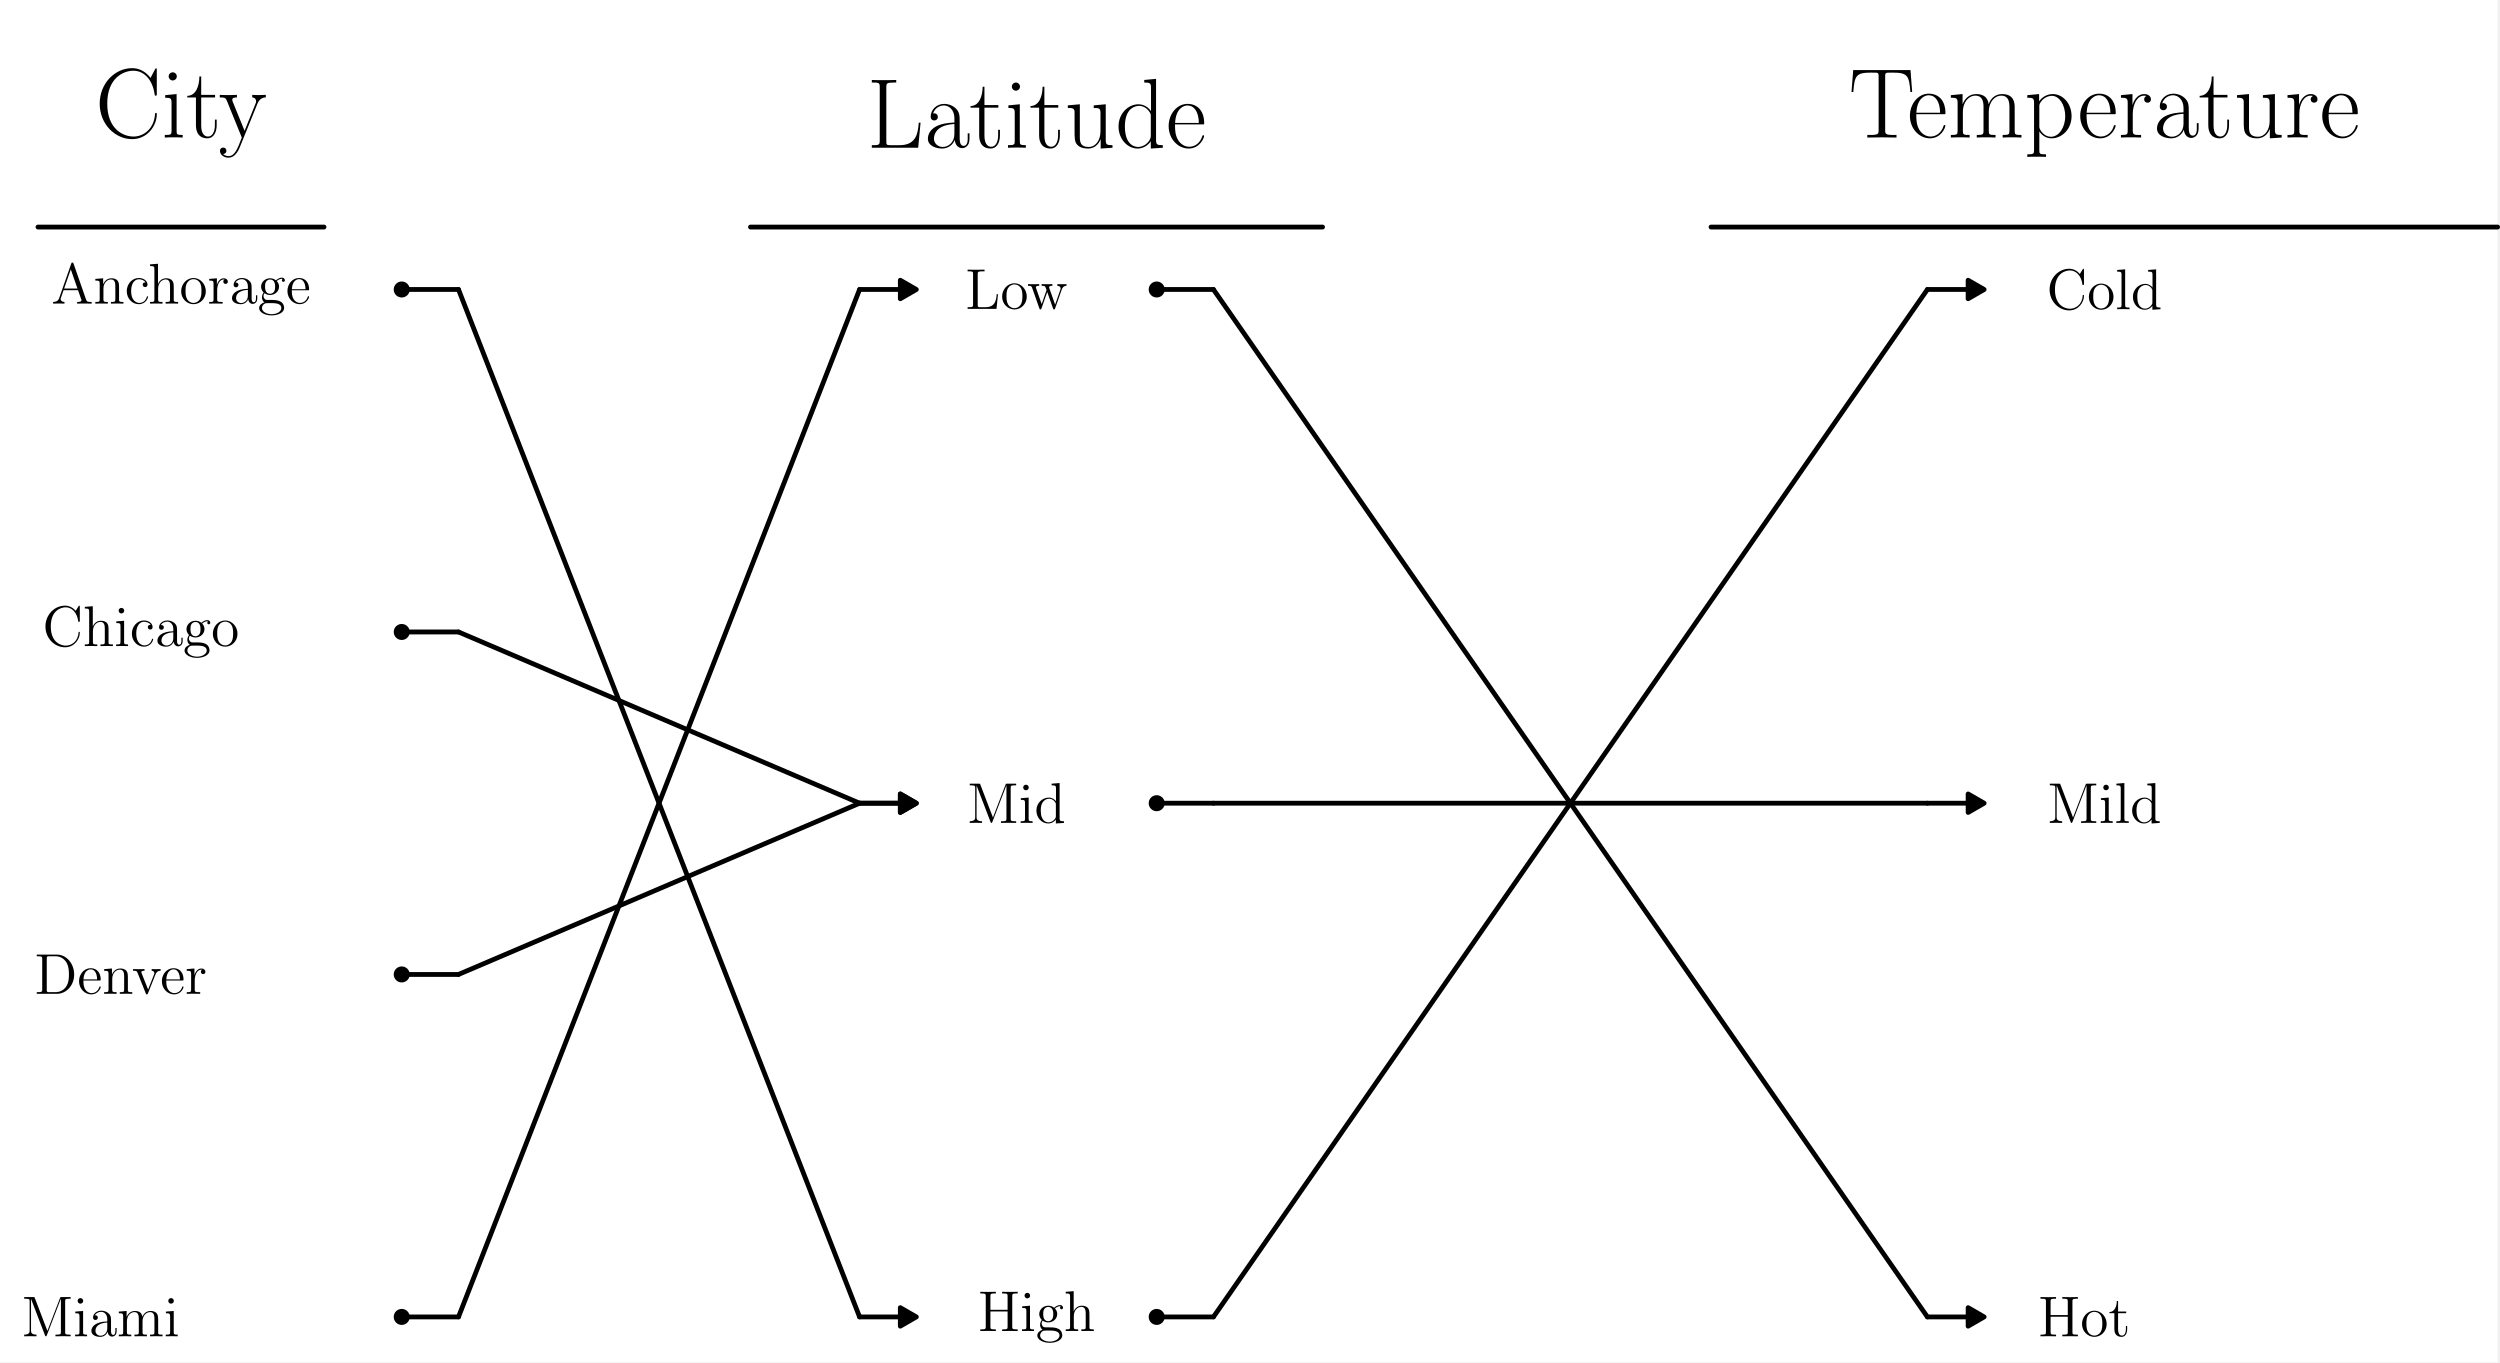
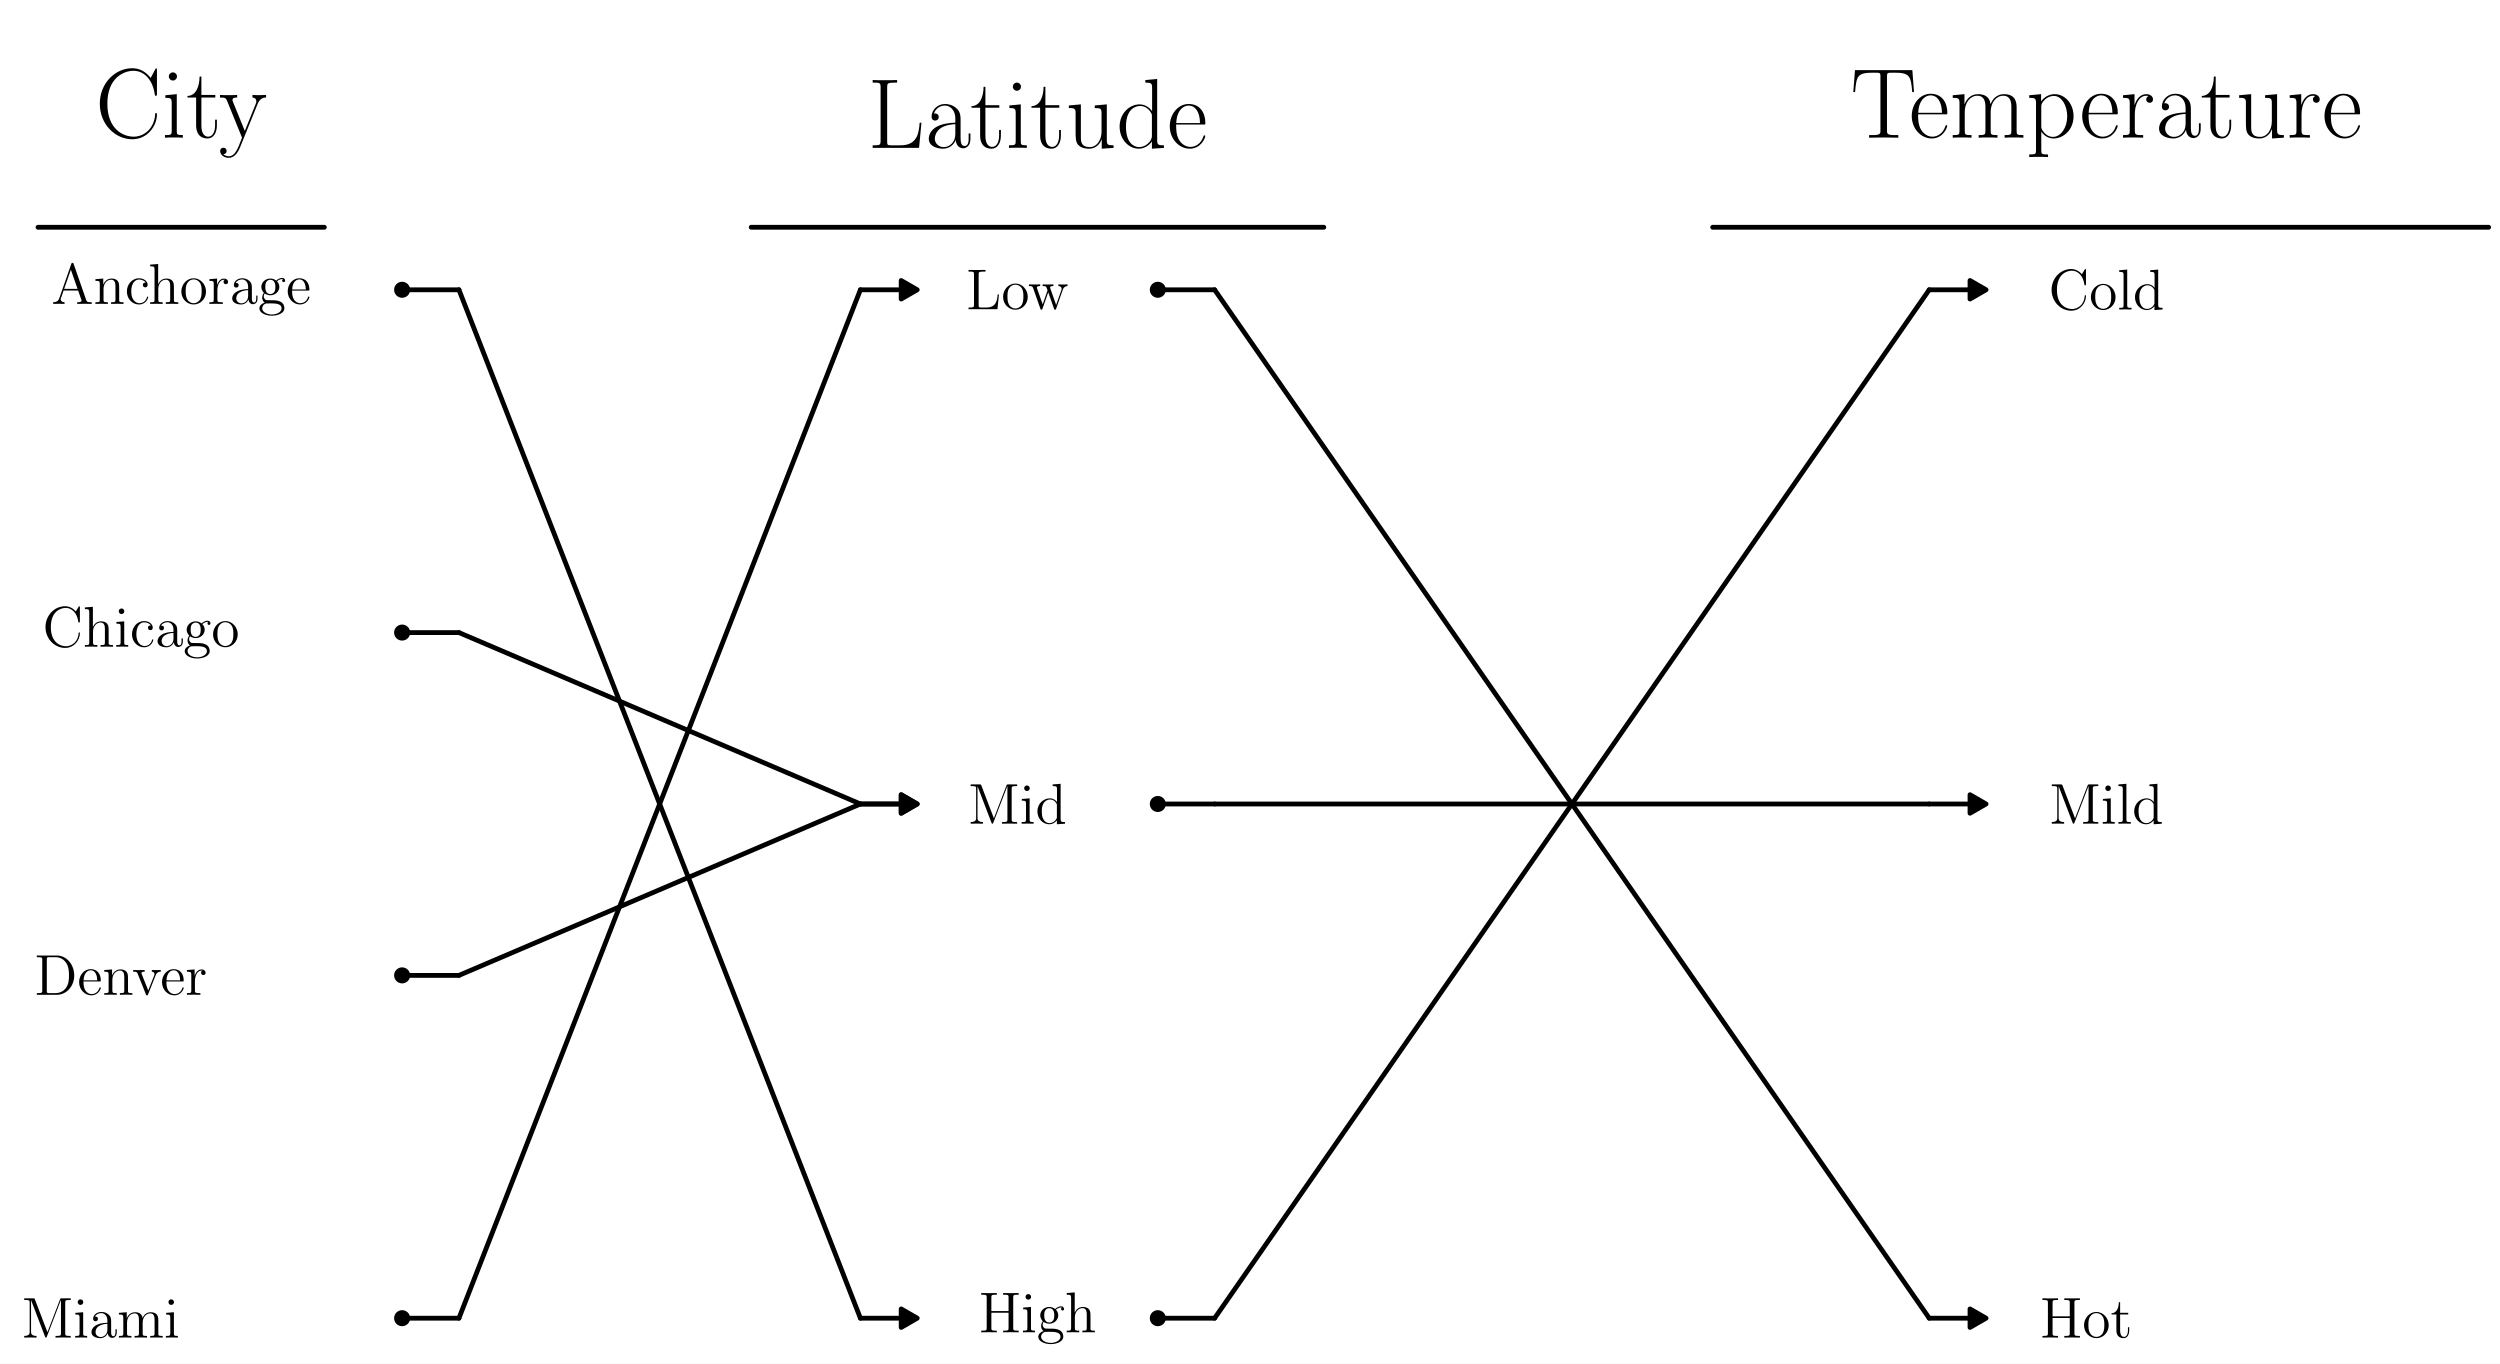
- <svg xmlns="http://www.w3.org/2000/svg" xmlns:xlink="http://www.w3.org/1999/xlink" version="1.1" width="624.222pt" height="340.157pt" viewBox="56.409 394.016 624.222 340.157">
+ <svg xmlns="http://www.w3.org/2000/svg" xmlns:xlink="http://www.w3.org/1999/xlink" version="1.1" width="623.622pt" height="340.157pt" viewBox="56.409 394.016 623.622 340.157">
  <defs>
    <path id="g0-65" d="M5.552-9.985C5.495-10.157 5.466-10.243 5.265-10.243S5.036-10.2 4.964-9.971L1.965-1.392C1.765-.803 1.363-.43 .445-.416V0C1.32-.029 1.349-.029 1.822-.029C2.224-.029 2.912-.029 3.285 0V-.416C2.683-.43 2.324-.732 2.324-1.133C2.324-1.219 2.324-1.248 2.396-1.435L3.056-3.343H6.671L7.46-1.09C7.532-.918 7.532-.889 7.532-.846C7.532-.416 6.8-.416 6.441-.416V0C6.771-.029 7.905-.029 8.306-.029S9.741-.029 10.071 0V-.416C9.139-.416 8.88-.416 8.679-1.004L5.552-9.985ZM4.863-8.536L6.528-3.759H3.199L4.863-8.536Z" />
    <path id="g0-67" d="M9.354-9.77C9.354-10.028 9.354-10.1 9.21-10.1C9.124-10.1 9.11-10.071 9.024-9.928L8.321-8.794C7.675-9.598 6.7-10.1 5.667-10.1C3.041-10.1 .775-7.833 .775-4.906C.775-1.937 3.07 .301 5.667 .301C8.02 .301 9.354-1.75 9.354-3.328C9.354-3.486 9.354-3.572 9.196-3.572C9.052-3.572 9.038-3.5 9.038-3.4C8.909-1.119 7.245-.115 5.853-.115C4.849-.115 2.109-.717 2.109-4.906C2.109-9.052 4.806-9.684 5.839-9.684C7.345-9.684 8.665-8.407 8.952-6.255C8.981-6.083 8.981-6.04 9.153-6.04C9.354-6.04 9.354-6.083 9.354-6.37V-9.77Z" />
    <path id="g0-68" d="M.603-9.798V-9.382H.889C1.922-9.382 1.965-9.239 1.965-8.708V-1.09C1.965-.56 1.922-.416 .889-.416H.603V0H5.624C8.02 0 9.942-2.152 9.942-4.806C9.942-7.575 8.005-9.798 5.624-9.798H.603ZM3.759-.416C3.127-.416 3.099-.516 3.099-.99V-8.809C3.099-9.282 3.127-9.382 3.759-9.382H5.265C6.456-9.382 7.403-8.809 7.991-7.862C8.636-6.843 8.636-5.394 8.636-4.82C8.636-4.017 8.622-2.668 7.804-1.607C7.331-1.004 6.47-.416 5.265-.416H3.759Z" />
    <path id="g0-72" d="M8.565-8.708C8.565-9.239 8.608-9.382 9.641-9.382H9.928V-9.798C9.583-9.77 8.407-9.77 7.991-9.77C7.56-9.77 6.384-9.77 6.04-9.798V-9.382H6.327C7.36-9.382 7.403-9.239 7.403-8.708V-5.308H3.113V-8.708C3.113-9.239 3.156-9.382 4.189-9.382H4.476V-9.798C4.132-9.77 2.955-9.77 2.539-9.77C2.109-9.77 .933-9.77 .588-9.798V-9.382H.875C1.908-9.382 1.951-9.239 1.951-8.708V-1.09C1.951-.56 1.908-.416 .875-.416H.588V0C.933-.029 2.109-.029 2.525-.029C2.955-.029 4.132-.029 4.476 0V-.416H4.189C3.156-.416 3.113-.56 3.113-1.09V-4.892H7.403V-1.09C7.403-.56 7.36-.416 6.327-.416H6.04V0C6.384-.029 7.56-.029 7.976-.029C8.407-.029 9.583-.029 9.928 0V-.416H9.641C8.608-.416 8.565-.56 8.565-1.09V-8.708Z" />
    <path id="g0-76" d="M8.177-3.673H7.862C7.718-2.238 7.532-.416 5.021-.416H3.773C3.142-.416 3.113-.516 3.113-.99V-8.694C3.113-9.21 3.142-9.382 4.39-9.382H4.82V-9.798C4.404-9.77 3.142-9.77 2.64-9.77C2.209-9.77 .933-9.77 .588-9.798V-9.382H.875C1.908-9.382 1.951-9.239 1.951-8.708V-1.09C1.951-.56 1.908-.416 .875-.416H.588V0H7.804L8.177-3.673Z" />
    <path id="g0-77" d="M3.3-9.526C3.199-9.798 3.185-9.798 2.855-9.798H.631V-9.382H.918C1.951-9.382 1.994-9.239 1.994-8.708V-1.478C1.994-1.09 1.994-.416 .631-.416V0C1.004-.029 1.765-.029 2.166-.029S3.328-.029 3.701 0V-.416C2.338-.416 2.338-1.09 2.338-1.478V-9.311H2.353L5.81-.273C5.868-.115 5.911 0 6.054 0C6.183 0 6.212-.072 6.298-.287L9.784-9.382H9.798V-1.09C9.798-.56 9.755-.416 8.722-.416H8.436V0C8.766-.029 9.913-.029 10.329-.029S11.893-.029 12.223 0V-.416H11.936C10.903-.416 10.86-.56 10.86-1.09V-8.708C10.86-9.239 10.903-9.382 11.936-9.382H12.223V-9.798H9.999C9.684-9.798 9.669-9.784 9.555-9.512L6.427-1.349L3.3-9.526Z" />
    <path id="g0-97" d="M5.538-3.83C5.538-4.605 5.538-5.179 4.906-5.738C4.404-6.198 3.759-6.398 3.127-6.398C1.951-6.398 1.047-5.624 1.047-4.691C1.047-4.275 1.32-4.074 1.65-4.074C1.994-4.074 2.238-4.318 2.238-4.663C2.238-5.251 1.722-5.251 1.506-5.251C1.836-5.853 2.525-6.111 3.099-6.111C3.759-6.111 4.605-5.566 4.605-4.275V-3.701C1.722-3.658 .631-2.453 .631-1.349C.631-.215 1.951 .143 2.826 .143C3.773 .143 4.419-.43 4.691-1.119C4.749-.445 5.193 .072 5.81 .072C6.111 .072 6.944-.129 6.944-1.277V-2.08H6.628V-1.277C6.628-.459 6.284-.344 6.083-.344C5.538-.344 5.538-1.105 5.538-1.32V-3.83ZM4.605-2.023C4.605-.617 3.558-.143 2.941-.143C2.238-.143 1.65-.66 1.65-1.349C1.65-3.242 4.089-3.414 4.605-3.443V-2.023Z" />
    <path id="g0-99" d="M5.193-5.308C5.021-5.308 4.49-5.308 4.49-4.72C4.49-4.376 4.734-4.132 5.079-4.132C5.409-4.132 5.681-4.333 5.681-4.749C5.681-5.71 4.677-6.398 3.515-6.398C1.836-6.398 .502-4.906 .502-3.099C.502-1.262 1.879 .143 3.5 .143C5.394 .143 5.825-1.578 5.825-1.707S5.724-1.836 5.681-1.836C5.552-1.836 5.538-1.793 5.495-1.621C5.179-.603 4.404-.172 3.63-.172C2.754-.172 1.592-.933 1.592-3.113C1.592-5.495 2.812-6.083 3.529-6.083C4.074-6.083 4.863-5.868 5.193-5.308Z" />
    <path id="g0-100" d="M4.304-9.798V-9.382C5.279-9.382 5.394-9.282 5.394-8.579V-5.409C5.093-5.825 4.476-6.327 3.601-6.327C1.937-6.327 .502-4.921 .502-3.084C.502-1.262 1.865 .143 3.443 .143C4.533 .143 5.165-.574 5.365-.846V.143L7.388 0V-.416C6.413-.416 6.298-.516 6.298-1.219V-9.956L4.304-9.798ZM5.365-1.679C5.365-1.42 5.365-1.377 5.165-1.062C4.82-.56 4.232-.143 3.515-.143C3.142-.143 1.592-.287 1.592-3.07C1.592-4.103 1.765-4.677 2.08-5.15C2.367-5.595 2.941-6.04 3.658-6.04C4.548-6.04 5.05-5.394 5.193-5.165C5.365-4.921 5.365-4.892 5.365-4.634V-1.679Z" />
    <path id="g0-101" d="M5.495-3.328C5.81-3.328 5.839-3.328 5.839-3.601C5.839-5.05 5.064-6.398 3.328-6.398C1.693-6.398 .43-4.921 .43-3.142C.43-1.248 1.894 .143 3.486 .143C5.193 .143 5.839-1.406 5.839-1.707C5.839-1.793 5.767-1.851 5.681-1.851C5.566-1.851 5.538-1.779 5.509-1.707C5.136-.502 4.175-.172 3.572-.172S1.521-.574 1.521-3.056V-3.328H5.495ZM1.535-3.601C1.65-5.853 2.912-6.111 3.314-6.111C4.849-6.111 4.935-4.089 4.949-3.601H1.535Z" />
    <path id="g0-103" d="M1.707-2.597C2.381-2.152 2.955-2.152 3.113-2.152C4.404-2.152 5.365-3.127 5.365-4.232C5.365-4.619 5.251-5.165 4.792-5.624C5.351-6.198 6.025-6.198 6.097-6.198C6.155-6.198 6.226-6.198 6.284-6.169C6.14-6.111 6.068-5.968 6.068-5.81C6.068-5.609 6.212-5.437 6.441-5.437C6.556-5.437 6.814-5.509 6.814-5.825C6.814-6.083 6.614-6.484 6.111-6.484C5.365-6.484 4.806-6.025 4.605-5.81C4.175-6.14 3.673-6.327 3.127-6.327C1.836-6.327 .875-5.351 .875-4.246C.875-3.429 1.377-2.898 1.521-2.769C1.349-2.554 1.09-2.138 1.09-1.578C1.09-.746 1.592-.387 1.707-.316C1.047-.129 .387 .387 .387 1.133C.387 2.123 1.736 2.941 3.5 2.941C5.208 2.941 6.628 2.181 6.628 1.105C6.628 .746 6.528-.1 5.667-.545C4.935-.918 4.218-.918 2.984-.918C2.109-.918 2.008-.918 1.75-1.191C1.607-1.334 1.478-1.607 1.478-1.908C1.478-2.152 1.564-2.396 1.707-2.597ZM3.127-2.453C1.865-2.453 1.865-3.902 1.865-4.232C1.865-4.49 1.865-5.079 2.109-5.466C2.381-5.882 2.812-6.025 3.113-6.025C4.376-6.025 4.376-4.576 4.376-4.246C4.376-3.988 4.376-3.4 4.132-3.013C3.859-2.597 3.429-2.453 3.127-2.453ZM3.515 2.64C2.138 2.64 1.09 1.937 1.09 1.119C1.09 1.004 1.119 .445 1.664 .072C1.98-.129 2.109-.129 3.113-.129C4.304-.129 5.925-.129 5.925 1.119C5.925 1.965 4.835 2.64 3.515 2.64Z" />
    <path id="g0-104" d="M6.384-3.486C6.384-4.82 6.384-5.222 6.054-5.681C5.638-6.241 4.964-6.327 4.476-6.327C3.242-6.327 2.668-5.394 2.468-4.949H2.453V-9.956L.459-9.798V-9.382C1.435-9.382 1.549-9.282 1.549-8.579V-1.062C1.549-.416 1.392-.416 .459-.416V0C.832-.029 1.607-.029 2.008-.029C2.425-.029 3.199-.029 3.572 0V-.416C2.654-.416 2.482-.416 2.482-1.062V-3.73C2.482-5.236 3.472-6.04 4.361-6.04S5.452-5.308 5.452-4.433V-1.062C5.452-.416 5.294-.416 4.361-.416V0C4.734-.029 5.509-.029 5.911-.029C6.327-.029 7.101-.029 7.474 0V-.416C6.757-.416 6.398-.416 6.384-.846V-3.486Z" />
    <path id="g0-105" d="M2.496-8.837C2.496-9.21 2.195-9.54 1.793-9.54C1.42-9.54 1.105-9.239 1.105-8.852C1.105-8.421 1.449-8.149 1.793-8.149C2.238-8.149 2.496-8.522 2.496-8.837ZM.516-6.169V-5.753C1.435-5.753 1.564-5.667 1.564-4.964V-1.062C1.564-.416 1.406-.416 .473-.416V0C.875-.029 1.564-.029 1.98-.029C2.138-.029 2.97-.029 3.457 0V-.416C2.525-.416 2.468-.488 2.468-1.047V-6.327L.516-6.169Z" />
    <path id="g0-108" d="M2.468-9.956L.473-9.798V-9.382C1.449-9.382 1.564-9.282 1.564-8.579V-1.062C1.564-.416 1.406-.416 .473-.416V0C.875-.029 1.578-.029 2.008-.029S3.156-.029 3.558 0V-.416C2.64-.416 2.468-.416 2.468-1.062V-9.956Z" />
    <path id="g0-109" d="M10.286-3.486C10.286-4.82 10.286-5.222 9.956-5.681C9.54-6.241 8.866-6.327 8.378-6.327C7.187-6.327 6.585-5.466 6.355-4.906C6.155-6.011 5.38-6.327 4.476-6.327C3.084-6.327 2.539-5.136 2.425-4.849H2.41V-6.327L.459-6.169V-5.753C1.435-5.753 1.549-5.652 1.549-4.949V-1.062C1.549-.416 1.392-.416 .459-.416V0C.832-.029 1.607-.029 2.008-.029C2.425-.029 3.199-.029 3.572 0V-.416C2.654-.416 2.482-.416 2.482-1.062V-3.73C2.482-5.236 3.472-6.04 4.361-6.04S5.452-5.308 5.452-4.433V-1.062C5.452-.416 5.294-.416 4.361-.416V0C4.734-.029 5.509-.029 5.911-.029C6.327-.029 7.101-.029 7.474 0V-.416C6.556-.416 6.384-.416 6.384-1.062V-3.73C6.384-5.236 7.374-6.04 8.263-6.04S9.354-5.308 9.354-4.433V-1.062C9.354-.416 9.196-.416 8.263-.416V0C8.636-.029 9.411-.029 9.813-.029C10.229-.029 11.004-.029 11.377 0V-.416C10.659-.416 10.301-.416 10.286-.846V-3.486Z" />
    <path id="g0-110" d="M6.384-3.486C6.384-4.82 6.384-5.222 6.054-5.681C5.638-6.241 4.964-6.327 4.476-6.327C3.084-6.327 2.539-5.136 2.425-4.849H2.41V-6.327L.459-6.169V-5.753C1.435-5.753 1.549-5.652 1.549-4.949V-1.062C1.549-.416 1.392-.416 .459-.416V0C.832-.029 1.607-.029 2.008-.029C2.425-.029 3.199-.029 3.572 0V-.416C2.654-.416 2.482-.416 2.482-1.062V-3.73C2.482-5.236 3.472-6.04 4.361-6.04S5.452-5.308 5.452-4.433V-1.062C5.452-.416 5.294-.416 4.361-.416V0C4.734-.029 5.509-.029 5.911-.029C6.327-.029 7.101-.029 7.474 0V-.416C6.757-.416 6.398-.416 6.384-.846V-3.486Z" />
    <path id="g0-111" d="M6.585-3.07C6.585-4.921 5.179-6.398 3.515-6.398C1.793-6.398 .43-4.878 .43-3.07C.43-1.234 1.865 .143 3.5 .143C5.193 .143 6.585-1.262 6.585-3.07ZM3.515-.172C2.984-.172 2.338-.402 1.922-1.105C1.535-1.75 1.521-2.597 1.521-3.199C1.521-3.744 1.521-4.619 1.965-5.265C2.367-5.882 2.998-6.111 3.5-6.111C4.06-6.111 4.663-5.853 5.05-5.294C5.495-4.634 5.495-3.73 5.495-3.199C5.495-2.697 5.495-1.808 5.122-1.133C4.72-.445 4.06-.172 3.515-.172Z" />
    <path id="g0-114" d="M2.396-3.343C2.396-4.734 2.97-6.04 4.074-6.04C4.189-6.04 4.218-6.04 4.275-6.025C4.16-5.968 3.931-5.882 3.931-5.495C3.931-5.079 4.261-4.921 4.49-4.921C4.777-4.921 5.064-5.107 5.064-5.495C5.064-5.925 4.677-6.327 4.06-6.327C2.841-6.327 2.425-5.007 2.338-4.734H2.324V-6.327L.402-6.169V-5.753C1.377-5.753 1.492-5.652 1.492-4.949V-1.062C1.492-.416 1.334-.416 .402-.416V0C.803-.029 1.592-.029 2.023-.029C2.41-.029 3.429-.029 3.759 0V-.416H3.472C2.425-.416 2.396-.574 2.396-1.09V-3.343Z" />
    <path id="g0-116" d="M2.41-5.767H4.433V-6.183H2.41V-8.823H2.095C2.08-7.474 1.564-6.097 .258-6.054V-5.767H1.478V-1.779C1.478-.187 2.539 .143 3.3 .143C4.203 .143 4.677-.746 4.677-1.779V-2.597H4.361V-1.808C4.361-.775 3.945-.172 3.386-.172C2.41-.172 2.41-1.506 2.41-1.75V-5.767Z" />
    <path id="g0-118" d="M5.853-4.82C5.982-5.136 6.226-5.753 7.144-5.767V-6.183C6.728-6.155 6.528-6.155 6.083-6.155C5.782-6.155 5.566-6.155 4.906-6.183V-5.767C5.509-5.738 5.581-5.308 5.581-5.15C5.581-5.021 5.552-4.949 5.48-4.777L4.017-1.076L2.41-5.122C2.338-5.322 2.324-5.322 2.324-5.394C2.324-5.767 2.869-5.767 3.127-5.767V-6.183C2.769-6.155 2.023-6.155 1.635-6.155C1.162-6.155 1.133-6.155 .258-6.183V-5.767C1.062-5.767 1.205-5.71 1.377-5.265L3.429-.129C3.5 .072 3.529 .143 3.701 .143C3.802 .143 3.888 .115 3.988-.129L5.853-4.82Z" />
    <path id="g0-119" d="M8.679-4.82C8.995-5.724 9.626-5.753 9.87-5.767V-6.183C9.512-6.155 9.253-6.155 8.809-6.155C8.393-6.155 8.364-6.155 7.589-6.183V-5.767C8.235-5.738 8.407-5.351 8.407-5.079C8.407-5.064 8.407-4.964 8.349-4.82L7.03-1.062L5.595-5.122C5.523-5.294 5.523-5.322 5.523-5.365C5.523-5.767 6.054-5.767 6.355-5.767V-6.183C5.954-6.155 5.365-6.155 4.949-6.155C4.49-6.155 4.462-6.155 3.658-6.183V-5.767C4.203-5.767 4.39-5.738 4.548-5.552C4.619-5.466 4.792-4.992 4.892-4.706L3.673-1.205L2.295-5.107C2.224-5.294 2.224-5.322 2.224-5.38C2.224-5.767 2.783-5.767 3.056-5.767V-6.183C2.697-6.155 1.98-6.155 1.592-6.155C1.191-6.155 1.162-6.155 .258-6.183V-5.767C.99-5.767 1.133-5.71 1.291-5.251L3.099-.115C3.156 .043 3.199 .143 3.357 .143C3.486 .143 3.558 .1 3.63-.129L5.064-4.218L6.499-.129C6.571 .1 6.642 .143 6.771 .143C6.929 .143 6.972 .043 7.03-.115L8.679-4.82Z" />
    <path id="g1-67" d="M15.393-16.83C15.393-17.277 15.368-17.301 15.219-17.301C15.12-17.301 15.095-17.277 14.922-16.979L13.831-14.897C12.617-16.434 11.129-17.326 9.221-17.326C4.982-17.326 1.14-13.583 1.14-8.477C1.14-3.321 4.982 .397 9.246 .397C13.038 .397 15.393-2.95 15.393-5.8C15.393-6.048 15.393-6.147 15.17-6.147C14.971-6.147 14.971-6.073 14.947-5.85C14.748-2.38 12.27-.248 9.593-.248C7.064-.248 3.024-2.033 3.024-8.477C3.024-14.947 7.139-16.682 9.543-16.682C12.344-16.682 14.376-14.253 14.847-10.807C14.897-10.51 14.897-10.46 15.12-10.46C15.393-10.46 15.393-10.51 15.393-10.956V-16.83Z" />
    <path id="g1-76" d="M13.435-6.271H12.988C12.79-3.817 12.468-.644 8.229-.644H5.924C4.933-.644 4.883-.768 4.883-1.611V-15.145C4.883-16.037 4.933-16.285 6.816-16.285H7.362V-16.93C6.345-16.88 5.156-16.88 4.139-16.88C3.371-16.88 1.983-16.88 1.264-16.93V-16.285C2.974-16.285 3.247-16.285 3.247-15.17V-1.76C3.247-.644 2.974-.644 1.264-.644V0H12.84L13.435-6.271Z" />
    <path id="g1-84" d="M15.418-16.855H1.115L.694-11.377H1.14C1.462-15.492 1.809-16.211 5.627-16.211C6.073-16.211 6.792-16.211 6.99-16.186C7.461-16.112 7.461-15.814 7.461-15.244V-1.809C7.461-.917 7.387-.644 5.329-.644H4.635V0C5.825-.025 7.064-.05 8.279-.05S10.733-.025 11.923 0V-.644H11.229C9.171-.644 9.097-.917 9.097-1.809V-15.244C9.097-15.789 9.097-16.087 9.543-16.186C9.741-16.211 10.46-16.211 10.906-16.211C14.699-16.211 15.071-15.492 15.393-11.377H15.839L15.418-16.855Z" />
    <path id="g1-97" d="M8.923-6.42C8.923-8.056 8.923-8.923 7.882-9.89C6.965-10.708 5.899-10.956 5.057-10.956C3.098-10.956 1.686-9.419 1.686-7.783C1.686-6.866 2.429-6.816 2.578-6.816C2.9-6.816 3.47-7.015 3.47-7.709C3.47-8.328 2.999-8.601 2.578-8.601C2.479-8.601 2.355-8.576 2.28-8.552C2.801-10.113 4.139-10.559 5.007-10.559C6.246-10.559 7.61-9.469 7.61-7.387V-6.296C6.147-6.246 4.387-6.048 2.999-5.304C1.438-4.437 .991-3.198 .991-2.256C.991-.347 3.222 .198 4.536 .198C5.899 .198 7.163-.57 7.709-1.983C7.758-.892 8.452 .099 9.543 .099C10.064 .099 11.377-.248 11.377-2.206V-3.594H10.931V-2.181C10.931-.669 10.262-.471 9.94-.471C8.923-.471 8.923-1.76 8.923-2.851V-6.42ZM7.61-3.445C7.61-1.289 6.073-.198 4.71-.198C3.47-.198 2.503-1.115 2.503-2.256C2.503-2.999 2.826-4.313 4.263-5.106C5.453-5.775 6.816-5.875 7.61-5.924V-3.445Z" />
    <path id="g1-100" d="M7.238-16.93V-16.285C8.7-16.285 8.923-16.136 8.923-14.947V-9.146C8.824-9.27 7.808-10.857 5.8-10.857C3.272-10.857 .818-8.601 .818-5.329C.818-2.082 3.123 .198 5.552 .198C7.659 .198 8.75-1.438 8.874-1.611V.198L11.873 0V-.644C10.411-.644 10.187-.793 10.187-1.983V-17.202L7.238-16.93ZM8.874-2.974C8.874-2.231 8.428-1.562 7.857-1.066C7.015-.322 6.172-.198 5.701-.198C4.982-.198 2.404-.57 2.404-5.304C2.404-10.163 5.28-10.46 5.924-10.46C7.064-10.46 7.981-9.816 8.552-8.923C8.874-8.403 8.874-8.328 8.874-7.882V-2.974Z" />
    <path id="g1-101" d="M9.444-5.825C9.543-5.924 9.543-5.974 9.543-6.222C9.543-8.75 8.205-10.956 5.379-10.956C2.751-10.956 .669-8.452 .669-5.404C.669-2.181 3.024 .198 5.651 .198C8.428 .198 9.518-2.429 9.518-2.95C9.518-3.123 9.37-3.123 9.32-3.123C9.146-3.123 9.122-3.074 9.022-2.776C8.477-1.091 7.114-.248 5.825-.248C4.759-.248 3.693-.843 3.024-1.933C2.256-3.198 2.256-4.66 2.256-5.825H9.444ZM2.28-6.197C2.454-9.766 4.363-10.559 5.354-10.559C7.04-10.559 8.18-8.973 8.205-6.197H2.28Z" />
    <path id="g1-105" d="M3.842-15.269C3.842-15.814 3.396-16.285 2.826-16.285C2.28-16.285 1.809-15.839 1.809-15.269C1.809-14.724 2.256-14.253 2.826-14.253C3.371-14.253 3.842-14.699 3.842-15.269ZM.942-10.584V-9.94C2.33-9.94 2.528-9.791 2.528-8.601V-1.71C2.528-.768 2.429-.644 .843-.644V0C1.438-.05 2.503-.05 3.123-.05C3.718-.05 4.734-.05 5.304 0V-.644C3.842-.644 3.792-.793 3.792-1.686V-10.857L.942-10.584Z" />
    <path id="g1-109" d="M16.756-7.535C16.756-8.775 16.533-10.857 13.583-10.857C11.898-10.857 10.733-9.717 10.287-8.378H10.262C9.964-10.411 8.502-10.857 7.114-10.857C5.156-10.857 4.139-9.345 3.768-8.353H3.743V-10.857L.818-10.584V-9.94C2.28-9.94 2.503-9.791 2.503-8.601V-1.71C2.503-.768 2.404-.644 .818-.644V0C1.413-.05 2.503-.05 3.148-.05S4.908-.05 5.503 0V-.644C3.916-.644 3.817-.744 3.817-1.71V-6.469C3.817-8.75 5.205-10.46 6.94-10.46C8.775-10.46 8.973-8.824 8.973-7.634V-1.71C8.973-.768 8.874-.644 7.287-.644V0C7.882-.05 8.973-.05 9.617-.05S11.377-.05 11.972 0V-.644C10.386-.644 10.287-.744 10.287-1.71V-6.469C10.287-8.75 11.675-10.46 13.41-10.46C15.244-10.46 15.442-8.824 15.442-7.634V-1.71C15.442-.768 15.343-.644 13.757-.644V0C14.352-.05 15.442-.05 16.087-.05S17.847-.05 18.442 0V-.644C16.855-.644 16.756-.744 16.756-1.71V-7.535Z" />
    <path id="g1-112" d="M5.453 4.189C3.867 4.189 3.768 4.09 3.768 3.123V-1.512C4.486-.471 5.528 .198 6.841 .198C9.32 .198 11.823-1.983 11.823-5.354C11.823-8.477 9.667-10.857 7.114-10.857C5.627-10.857 4.412-10.039 3.718-9.047V-10.857L.768-10.584V-9.94C2.231-9.94 2.454-9.791 2.454-8.601V3.123C2.454 4.065 2.355 4.189 .768 4.189V4.833C1.363 4.784 2.454 4.784 3.098 4.784S4.858 4.784 5.453 4.833V4.189ZM3.768-7.783C3.768-8.13 3.768-8.651 4.734-9.568C4.858-9.667 5.701-10.411 6.94-10.411C8.75-10.411 10.237-8.155 10.237-5.329S8.651-.198 6.693-.198C5.8-.198 4.833-.62 4.09-1.785C3.768-2.33 3.768-2.479 3.768-2.875V-7.783Z" />
    <path id="g1-114" d="M3.718-5.85C3.718-8.229 4.734-10.46 6.593-10.46C6.767-10.46 6.94-10.435 7.114-10.361C7.114-10.361 6.569-10.187 6.569-9.543C6.569-8.948 7.04-8.7 7.411-8.7C7.709-8.7 8.254-8.874 8.254-9.568C8.254-10.361 7.461-10.857 6.618-10.857C4.734-10.857 3.916-9.022 3.668-8.155H3.644V-10.857L.768-10.584V-9.94C2.231-9.94 2.454-9.791 2.454-8.601V-1.71C2.454-.768 2.355-.644 .768-.644V0C1.363-.05 2.503-.05 3.148-.05C3.867-.05 5.131-.05 5.8 0V-.644C4.016-.644 3.718-.644 3.718-1.76V-5.85Z" />
    <path id="g1-116" d="M3.743-10.014H7.213V-10.658H3.743V-15.244H3.297C3.247-12.691 2.38-10.46 .273-10.411V-10.014H2.429V-3.049C2.429-2.578 2.429 .198 5.304 .198C6.767 .198 7.61-1.239 7.61-3.074V-4.486H7.163V-3.098C7.163-1.388 6.494-.248 5.453-.248C4.734-.248 3.743-.744 3.743-2.999V-10.014Z" />
    <path id="g1-117" d="M7.287-10.584V-9.94C8.75-9.94 8.973-9.791 8.973-8.601V-4.09C8.973-2.008 7.857-.198 6.023-.198C3.991-.198 3.817-1.413 3.817-2.702V-10.857L.818-10.584V-9.94C1.809-9.94 2.479-9.94 2.503-8.948V-4.189C2.503-2.528 2.503-1.462 3.148-.768C3.47-.446 4.09 .198 5.875 .198C7.981 .198 8.799-1.586 8.998-2.107H9.022V.198L11.972 0V-.644C10.51-.644 10.287-.793 10.287-1.983V-10.857L7.287-10.584Z" />
    <path id="g1-121" d="M9.667-8.477C10.287-9.989 11.402-10.014 11.749-10.014V-10.658C11.278-10.634 10.658-10.609 10.187-10.609C9.667-10.609 8.849-10.609 8.353-10.658V-10.014C9.295-9.94 9.32-9.246 9.32-9.047C9.32-8.799 9.27-8.675 9.146-8.378L6.445-1.686L3.495-8.923C3.371-9.221 3.371-9.394 3.371-9.419C3.371-9.964 3.941-10.014 4.536-10.014V-10.658C3.941-10.609 2.875-10.609 2.256-10.609C1.586-10.609 .793-10.609 .248-10.658V-10.014C1.586-10.014 1.735-9.89 2.057-9.097L5.751 0C4.635 2.925 3.991 4.635 2.429 4.635C2.156 4.635 1.537 4.561 1.091 4.115C1.661 4.065 1.909 3.718 1.909 3.297S1.611 2.503 1.115 2.503C.57 2.503 .297 2.875 .297 3.321C.297 4.313 1.314 5.032 2.429 5.032C3.867 5.032 4.759 3.644 5.255 2.404L9.667-8.477Z" />
  </defs>
  <g id="page1">
    <g transform="translate(56.4094 394.016)scale(.996264)">
      <path d="M0 341.433H625.961V0H0V341.433Z" fill="#ffffff" />
    </g>
    <use x="80.166" y="428.359" xlink:href="#g1-67" />
    <use x="96.714" y="428.359" xlink:href="#g1-105" />
    <use x="102.902" y="428.359" xlink:href="#g1-116" />
    <use x="111.032" y="428.359" xlink:href="#g1-121" />
    <g transform="translate(56.4094 394.016)scale(.996264)">
      <path d="M9.521 56.906H81.205" fill="none" stroke="#000000" stroke-linecap="round" stroke-linejoin="round" stroke-miterlimit="10.037" stroke-width="1.204" />
    </g>
    <use x="69.223" y="469.826" xlink:href="#g0-65" />
    <use x="79.753" y="469.826" xlink:href="#g0-110" />
    <use x="87.557" y="469.826" xlink:href="#g0-99" />
    <use x="93.41" y="469.826" xlink:href="#g0-104" />
    <use x="101.214" y="469.826" xlink:href="#g0-111" />
    <use x="108.238" y="469.826" xlink:href="#g0-114" />
    <use x="113.7" y="469.826" xlink:href="#g0-97" />
    <use x="120.724" y="469.826" xlink:href="#g0-103" />
    <use x="127.748" y="469.826" xlink:href="#g0-101" />
    <use x="66.981" y="555.338" xlink:href="#g0-67" />
    <use x="77.126" y="555.338" xlink:href="#g0-104" />
    <use x="84.93" y="555.338" xlink:href="#g0-105" />
    <use x="88.832" y="555.338" xlink:href="#g0-99" />
    <use x="95.076" y="555.338" xlink:href="#g0-97" />
    <use x="102.099" y="555.338" xlink:href="#g0-103" />
    <use x="109.123" y="555.338" xlink:href="#g0-111" />
    <use x="64.985" y="642.164" xlink:href="#g0-68" />
    <use x="75.713" y="642.164" xlink:href="#g0-101" />
    <use x="81.956" y="642.164" xlink:href="#g0-110" />
    <use x="89.37" y="642.164" xlink:href="#g0-118" />
    <use x="96.394" y="642.164" xlink:href="#g0-101" />
    <use x="102.637" y="642.164" xlink:href="#g0-114" />
    <use x="61.818" y="727.676" xlink:href="#g0-77" />
    <use x="74.69" y="727.676" xlink:href="#g0-105" />
    <use x="78.592" y="727.676" xlink:href="#g0-97" />
    <use x="85.615" y="727.676" xlink:href="#g0-109" />
    <use x="97.321" y="727.676" xlink:href="#g0-105" />
    <use x="272.827" y="430.909" xlink:href="#g1-76" />
    <use x="287.103" y="430.909" xlink:href="#g1-97" />
    <use x="298.471" y="430.909" xlink:href="#g1-116" />
    <use x="307.249" y="430.909" xlink:href="#g1-105" />
    <use x="313.437" y="430.909" xlink:href="#g1-116" />
    <use x="322.214" y="430.909" xlink:href="#g1-117" />
    <use x="334.877" y="430.909" xlink:href="#g1-100" />
    <use x="347.54" y="430.909" xlink:href="#g1-101" />
    <g transform="translate(56.4094 394.016)scale(.996264)">
      <path d="M188.092 56.906H331.461" fill="none" stroke="#000000" stroke-linecap="round" stroke-linejoin="round" stroke-miterlimit="10.037" stroke-width="1.204" />
    </g>
    <use x="297.42" y="471.141" xlink:href="#g0-76" />
    <use x="306.197" y="471.141" xlink:href="#g0-111" />
    <use x="312.831" y="471.141" xlink:href="#g0-119" />
    <use x="297.909" y="599.488" xlink:href="#g0-77" />
    <use x="310.781" y="599.488" xlink:href="#g0-105" />
    <use x="314.683" y="599.488" xlink:href="#g0-100" />
    <use x="300.59" y="726.361" xlink:href="#g0-72" />
    <use x="311.12" y="726.361" xlink:href="#g0-105" />
    <use x="315.022" y="726.361" xlink:href="#g0-103" />
    <use x="322.046" y="726.361" xlink:href="#g0-104" />
    <use x="518.019" y="428.359" xlink:href="#g1-84" />
    <use x="532.625" y="428.359" xlink:href="#g1-101" />
    <use x="542.698" y="428.359" xlink:href="#g1-109" />
    <use x="561.835" y="428.359" xlink:href="#g1-112" />
    <use x="575.145" y="428.359" xlink:href="#g1-101" />
    <use x="585.218" y="428.359" xlink:href="#g1-114" />
    <use x="593.996" y="428.359" xlink:href="#g1-97" />
    <use x="605.364" y="428.359" xlink:href="#g1-116" />
    <use x="614.142" y="428.359" xlink:href="#g1-117" />
    <use x="626.805" y="428.359" xlink:href="#g1-114" />
    <use x="635.582" y="428.359" xlink:href="#g1-101" />
    <g transform="translate(56.4094 394.016)scale(.996264)">
-       <path d="M428.828 56.906H625.961" fill="none" stroke="#000000" stroke-linecap="round" stroke-linejoin="round" stroke-miterlimit="10.037" stroke-width="1.204" />
+       <path d="M428.828 56.906H623.115" fill="none" stroke="#000000" stroke-linecap="round" stroke-linejoin="round" stroke-miterlimit="10.037" stroke-width="1.204" />
    </g>
    <use x="567.4" y="471.221" xlink:href="#g0-67" />
    <use x="577.545" y="471.221" xlink:href="#g0-111" />
    <use x="584.569" y="471.221" xlink:href="#g0-108" />
    <use x="588.471" y="471.221" xlink:href="#g0-100" />
    <use x="567.598" y="599.488" xlink:href="#g0-77" />
    <use x="580.469" y="599.488" xlink:href="#g0-105" />
    <use x="584.371" y="599.488" xlink:href="#g0-108" />
    <use x="588.273" y="599.488" xlink:href="#g0-100" />
    <use x="565.307" y="727.676" xlink:href="#g0-72" />
    <use x="575.838" y="727.676" xlink:href="#g0-111" />
    <use x="582.861" y="727.676" xlink:href="#g0-116" />
    <g transform="translate(56.4094 394.016)scale(.996264)">
      <circle cx="100.684" cy="72.555" fill="#000000" r="2.007" />
    </g>
    <g transform="translate(56.4094 394.016)scale(.996264)">
      <path d="M100.684 72.555H114.911" fill="none" stroke="#000000" stroke-linecap="round" stroke-linejoin="round" stroke-miterlimit="10.037" stroke-width="1.204" />
    </g>
    <g transform="translate(56.4094 394.016)scale(.996264)">
      <path d="M114.911 72.555L215.431 330.052" fill="none" stroke="#000000" stroke-linecap="round" stroke-linejoin="round" stroke-miterlimit="10.037" stroke-width="1.204" />
    </g>
    <g transform="translate(56.4094 394.016)scale(.996264)">
      <path d="M225.642 330.052H215.431" fill="none" stroke="#000000" stroke-linecap="round" stroke-linejoin="round" stroke-miterlimit="10.037" stroke-width="1.204" />
    </g>
    <g transform="translate(56.4094 394.016)scale(.996264)">
      <path d="M229.657 330.052L225.642 327.734V332.37L229.657 330.052Z" fill="#000000" />
    </g>
    <g transform="translate(56.4094 394.016)scale(.996264)">
      <path d="M229.657 330.052L225.642 327.734V332.37L229.657 330.052Z" fill="none" stroke="#000000" stroke-linecap="round" stroke-linejoin="round" stroke-miterlimit="10.037" stroke-width="1.204" />
    </g>
    <g transform="translate(56.4094 394.016)scale(.996264)">
      <circle cx="100.684" cy="158.387" fill="#000000" r="2.007" />
    </g>
    <g transform="translate(56.4094 394.016)scale(.996264)">
      <path d="M100.684 158.387H114.911" fill="none" stroke="#000000" stroke-linecap="round" stroke-linejoin="round" stroke-miterlimit="10.037" stroke-width="1.204" />
    </g>
    <g transform="translate(56.4094 394.016)scale(.996264)">
      <path d="M114.911 158.387L215.431 201.303" fill="none" stroke="#000000" stroke-linecap="round" stroke-linejoin="round" stroke-miterlimit="10.037" stroke-width="1.204" />
    </g>
    <g transform="translate(56.4094 394.016)scale(.996264)">
      <path d="M225.642 201.303H215.431" fill="none" stroke="#000000" stroke-linecap="round" stroke-linejoin="round" stroke-miterlimit="10.037" stroke-width="1.204" />
    </g>
    <g transform="translate(56.4094 394.016)scale(.996264)">
      <path d="M229.657 201.303L225.642 198.985V203.621L229.657 201.303Z" fill="#000000" />
    </g>
    <g transform="translate(56.4094 394.016)scale(.996264)">
      <path d="M229.657 201.303L225.642 198.985V203.621L229.657 201.303Z" fill="none" stroke="#000000" stroke-linecap="round" stroke-linejoin="round" stroke-miterlimit="10.037" stroke-width="1.204" />
    </g>
    <g transform="translate(56.4094 394.016)scale(.996264)">
      <circle cx="100.684" cy="244.219" fill="#000000" r="2.007" />
    </g>
    <g transform="translate(56.4094 394.016)scale(.996264)">
      <path d="M100.684 244.219H114.911" fill="none" stroke="#000000" stroke-linecap="round" stroke-linejoin="round" stroke-miterlimit="10.037" stroke-width="1.204" />
    </g>
    <g transform="translate(56.4094 394.016)scale(.996264)">
      <path d="M114.911 244.219L215.431 201.303" fill="none" stroke="#000000" stroke-linecap="round" stroke-linejoin="round" stroke-miterlimit="10.037" stroke-width="1.204" />
    </g>
    <g transform="translate(56.4094 394.016)scale(.996264)">
      <path d="M225.642 201.303H215.431" fill="none" stroke="#000000" stroke-linecap="round" stroke-linejoin="round" stroke-miterlimit="10.037" stroke-width="1.204" />
    </g>
    <g transform="translate(56.4094 394.016)scale(.996264)">
      <path d="M229.657 201.303L225.642 198.985V203.621L229.657 201.303Z" fill="#000000" />
    </g>
    <g transform="translate(56.4094 394.016)scale(.996264)">
      <path d="M229.657 201.303L225.642 198.985V203.621L229.657 201.303Z" fill="none" stroke="#000000" stroke-linecap="round" stroke-linejoin="round" stroke-miterlimit="10.037" stroke-width="1.204" />
    </g>
    <g transform="translate(56.4094 394.016)scale(.996264)">
      <circle cx="100.684" cy="330.052" fill="#000000" r="2.007" />
    </g>
    <g transform="translate(56.4094 394.016)scale(.996264)">
      <path d="M100.684 330.052H114.911" fill="none" stroke="#000000" stroke-linecap="round" stroke-linejoin="round" stroke-miterlimit="10.037" stroke-width="1.204" />
    </g>
    <g transform="translate(56.4094 394.016)scale(.996264)">
      <path d="M114.911 330.052L215.431 72.555" fill="none" stroke="#000000" stroke-linecap="round" stroke-linejoin="round" stroke-miterlimit="10.037" stroke-width="1.204" />
    </g>
    <g transform="translate(56.4094 394.016)scale(.996264)">
      <path d="M225.642 72.555H215.431" fill="none" stroke="#000000" stroke-linecap="round" stroke-linejoin="round" stroke-miterlimit="10.037" stroke-width="1.204" />
    </g>
    <g transform="translate(56.4094 394.016)scale(.996264)">
      <path d="M229.657 72.555L225.642 70.237V74.873L229.657 72.555Z" fill="#000000" />
    </g>
    <g transform="translate(56.4094 394.016)scale(.996264)">
      <path d="M229.657 72.555L225.642 70.237V74.873L229.657 72.555Z" fill="none" stroke="#000000" stroke-linecap="round" stroke-linejoin="round" stroke-miterlimit="10.037" stroke-width="1.204" />
    </g>
    <g transform="translate(56.4094 394.016)scale(.996264)">
      <circle cx="289.897" cy="72.555" fill="#000000" r="2.007" />
    </g>
    <g transform="translate(56.4094 394.016)scale(.996264)">
      <path d="M289.897 72.555H304.123" fill="none" stroke="#000000" stroke-linecap="round" stroke-linejoin="round" stroke-miterlimit="10.037" stroke-width="1.204" />
    </g>
    <g transform="translate(56.4094 394.016)scale(.996264)">
      <path d="M304.123 72.555L483.048 330.052" fill="none" stroke="#000000" stroke-linecap="round" stroke-linejoin="round" stroke-miterlimit="10.037" stroke-width="1.204" />
    </g>
    <g transform="translate(56.4094 394.016)scale(.996264)">
      <path d="M493.26 330.052H483.048" fill="none" stroke="#000000" stroke-linecap="round" stroke-linejoin="round" stroke-miterlimit="10.037" stroke-width="1.204" />
    </g>
    <g transform="translate(56.4094 394.016)scale(.996264)">
      <path d="M497.275 330.052L493.26 327.734V332.37L497.275 330.052Z" fill="#000000" />
    </g>
    <g transform="translate(56.4094 394.016)scale(.996264)">
      <path d="M497.275 330.052L493.26 327.734V332.37L497.275 330.052Z" fill="none" stroke="#000000" stroke-linecap="round" stroke-linejoin="round" stroke-miterlimit="10.037" stroke-width="1.204" />
    </g>
    <g transform="translate(56.4094 394.016)scale(.996264)">
      <circle cx="289.897" cy="201.303" fill="#000000" r="2.007" />
    </g>
    <g transform="translate(56.4094 394.016)scale(.996264)">
      <path d="M289.897 201.303H304.123" fill="none" stroke="#000000" stroke-linecap="round" stroke-linejoin="round" stroke-miterlimit="10.037" stroke-width="1.204" />
    </g>
    <g transform="translate(56.4094 394.016)scale(.996264)">
      <path d="M304.123 201.303H483.048" fill="none" stroke="#000000" stroke-linecap="round" stroke-linejoin="round" stroke-miterlimit="10.037" stroke-width="1.204" />
    </g>
    <g transform="translate(56.4094 394.016)scale(.996264)">
      <path d="M493.26 201.303H483.048" fill="none" stroke="#000000" stroke-linecap="round" stroke-linejoin="round" stroke-miterlimit="10.037" stroke-width="1.204" />
    </g>
    <g transform="translate(56.4094 394.016)scale(.996264)">
      <path d="M497.275 201.303L493.26 198.985V203.621L497.275 201.303Z" fill="#000000" />
    </g>
    <g transform="translate(56.4094 394.016)scale(.996264)">
      <path d="M497.275 201.303L493.26 198.985V203.621L497.275 201.303Z" fill="none" stroke="#000000" stroke-linecap="round" stroke-linejoin="round" stroke-miterlimit="10.037" stroke-width="1.204" />
    </g>
    <g transform="translate(56.4094 394.016)scale(.996264)">
      <circle cx="289.897" cy="330.052" fill="#000000" r="2.007" />
    </g>
    <g transform="translate(56.4094 394.016)scale(.996264)">
      <path d="M289.897 330.052H304.123" fill="none" stroke="#000000" stroke-linecap="round" stroke-linejoin="round" stroke-miterlimit="10.037" stroke-width="1.204" />
    </g>
    <g transform="translate(56.4094 394.016)scale(.996264)">
      <path d="M304.123 330.052L483.048 72.555" fill="none" stroke="#000000" stroke-linecap="round" stroke-linejoin="round" stroke-miterlimit="10.037" stroke-width="1.204" />
    </g>
    <g transform="translate(56.4094 394.016)scale(.996264)">
      <path d="M493.26 72.555H483.048" fill="none" stroke="#000000" stroke-linecap="round" stroke-linejoin="round" stroke-miterlimit="10.037" stroke-width="1.204" />
    </g>
    <g transform="translate(56.4094 394.016)scale(.996264)">
      <path d="M497.275 72.555L493.26 70.237V74.873L497.275 72.555Z" fill="#000000" />
    </g>
    <g transform="translate(56.4094 394.016)scale(.996264)">
      <path d="M497.275 72.555L493.26 70.237V74.873L497.275 72.555Z" fill="none" stroke="#000000" stroke-linecap="round" stroke-linejoin="round" stroke-miterlimit="10.037" stroke-width="1.204" />
    </g>
  </g>
</svg>
